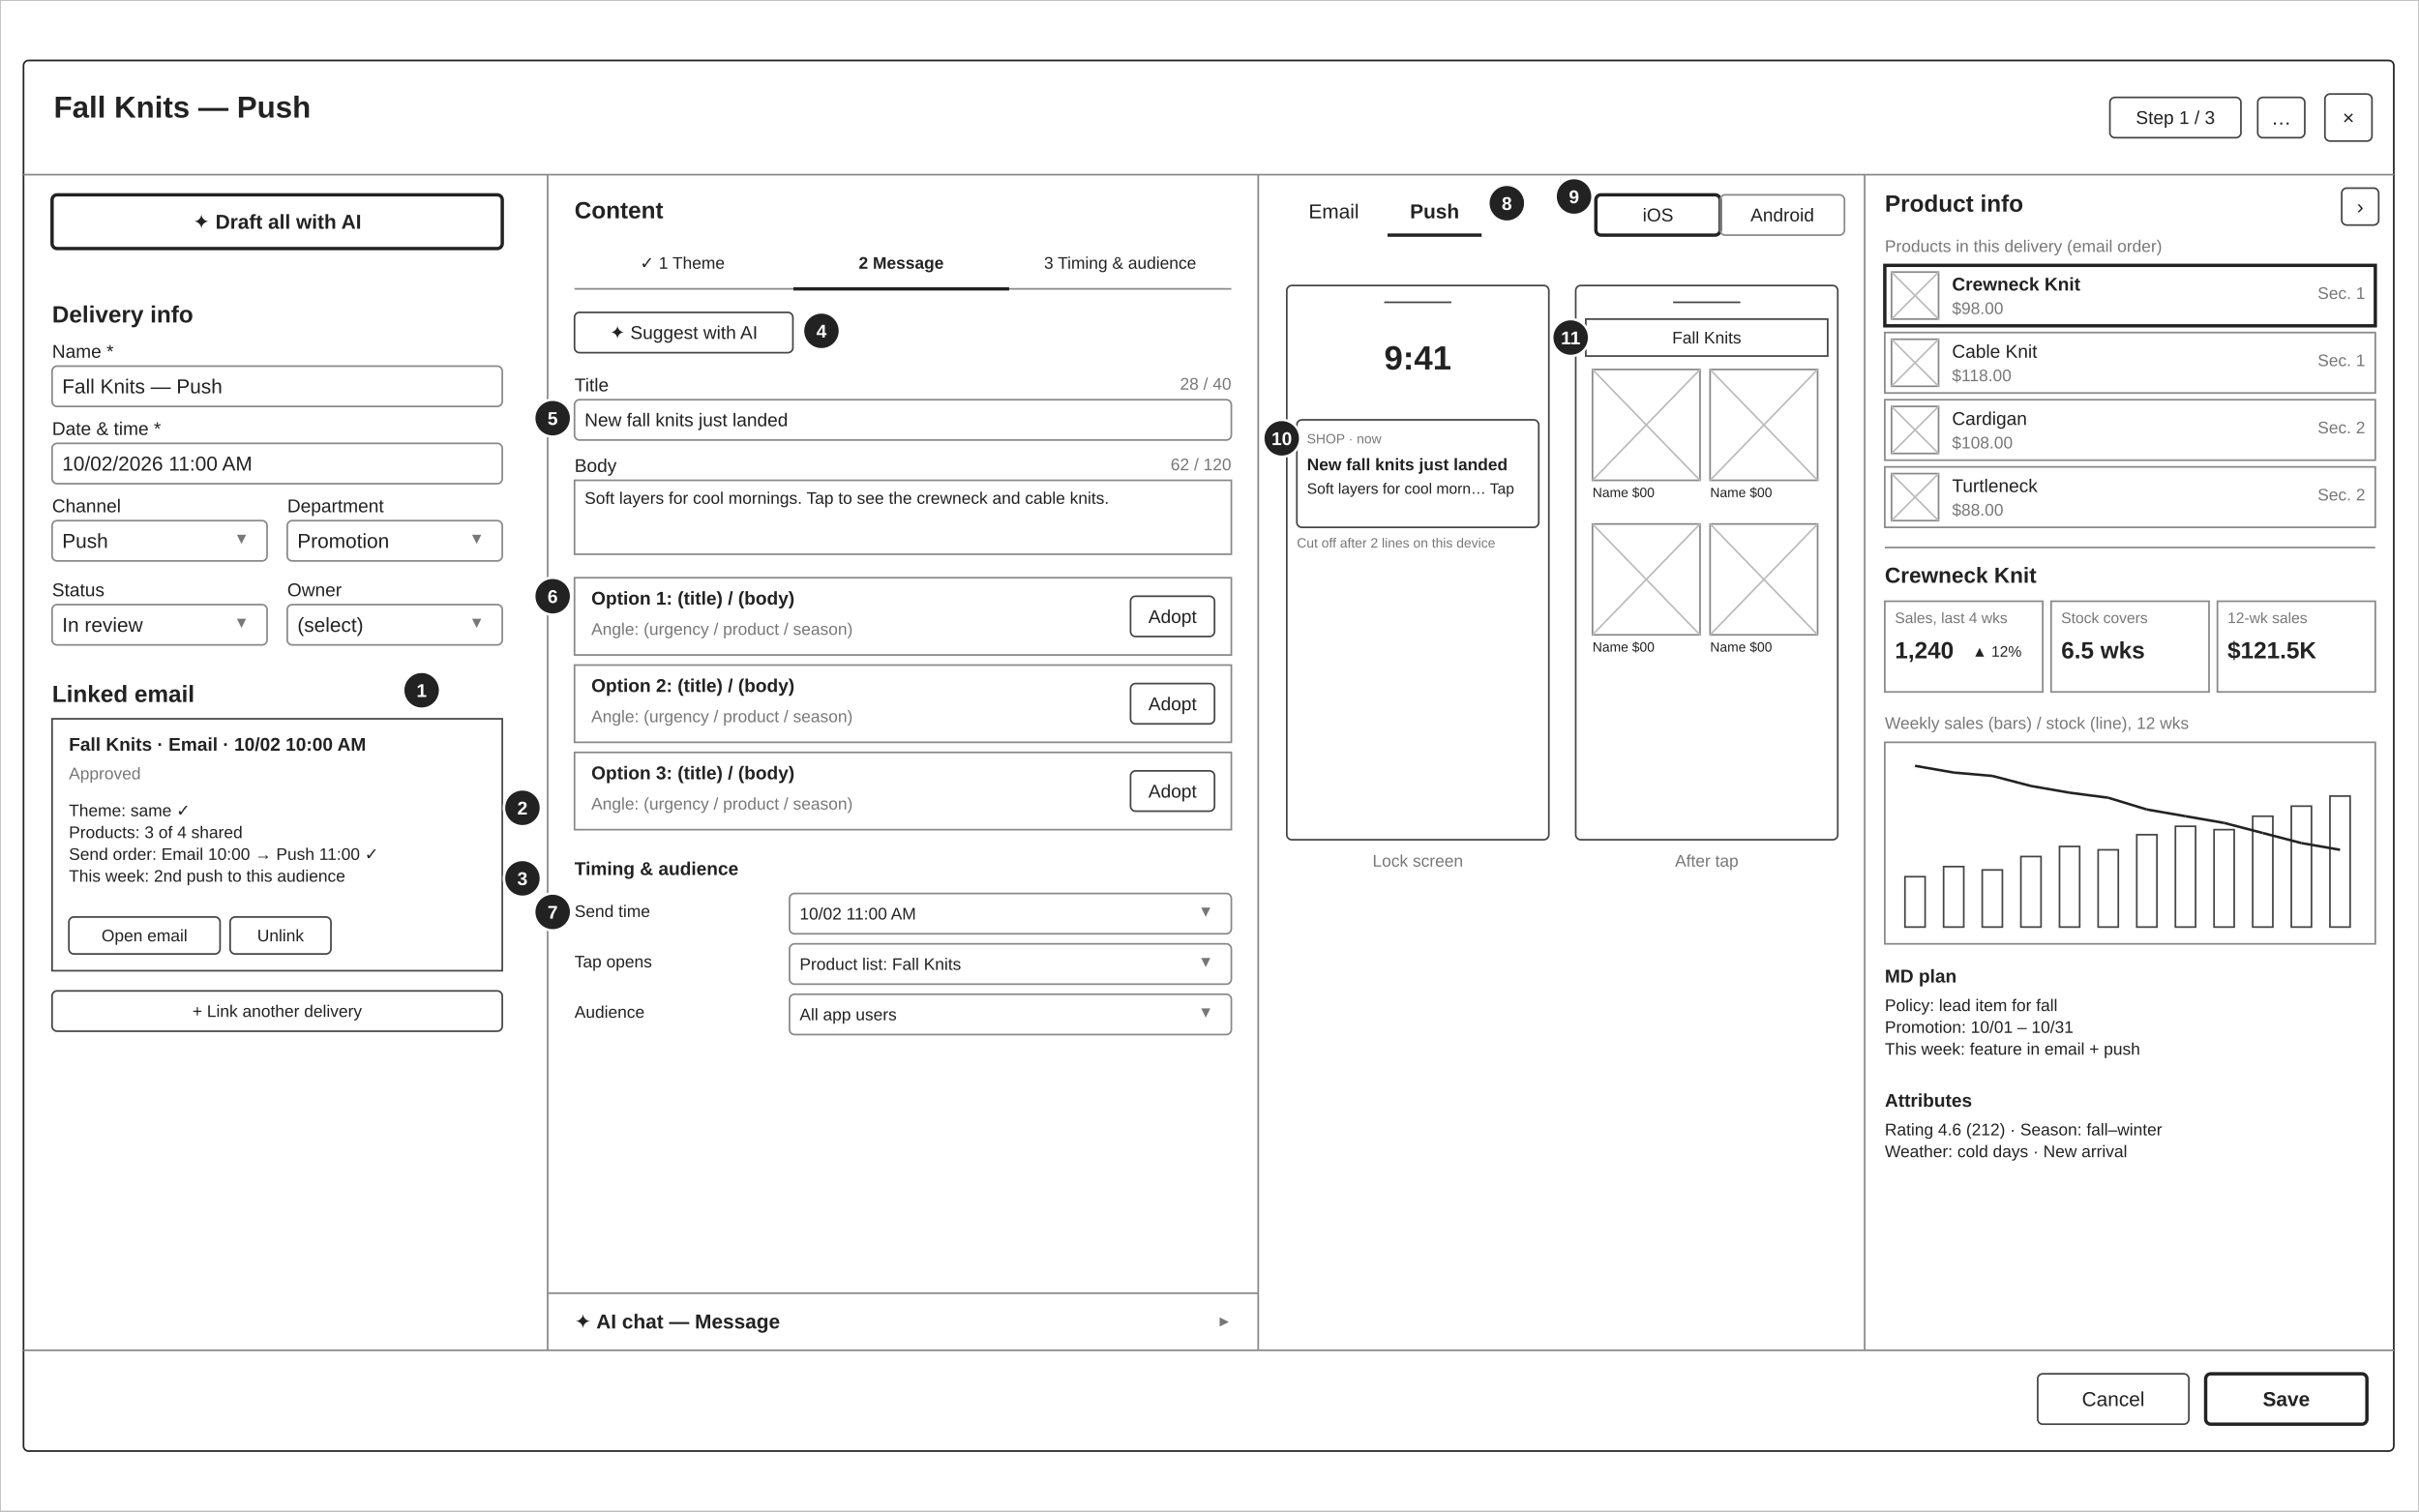
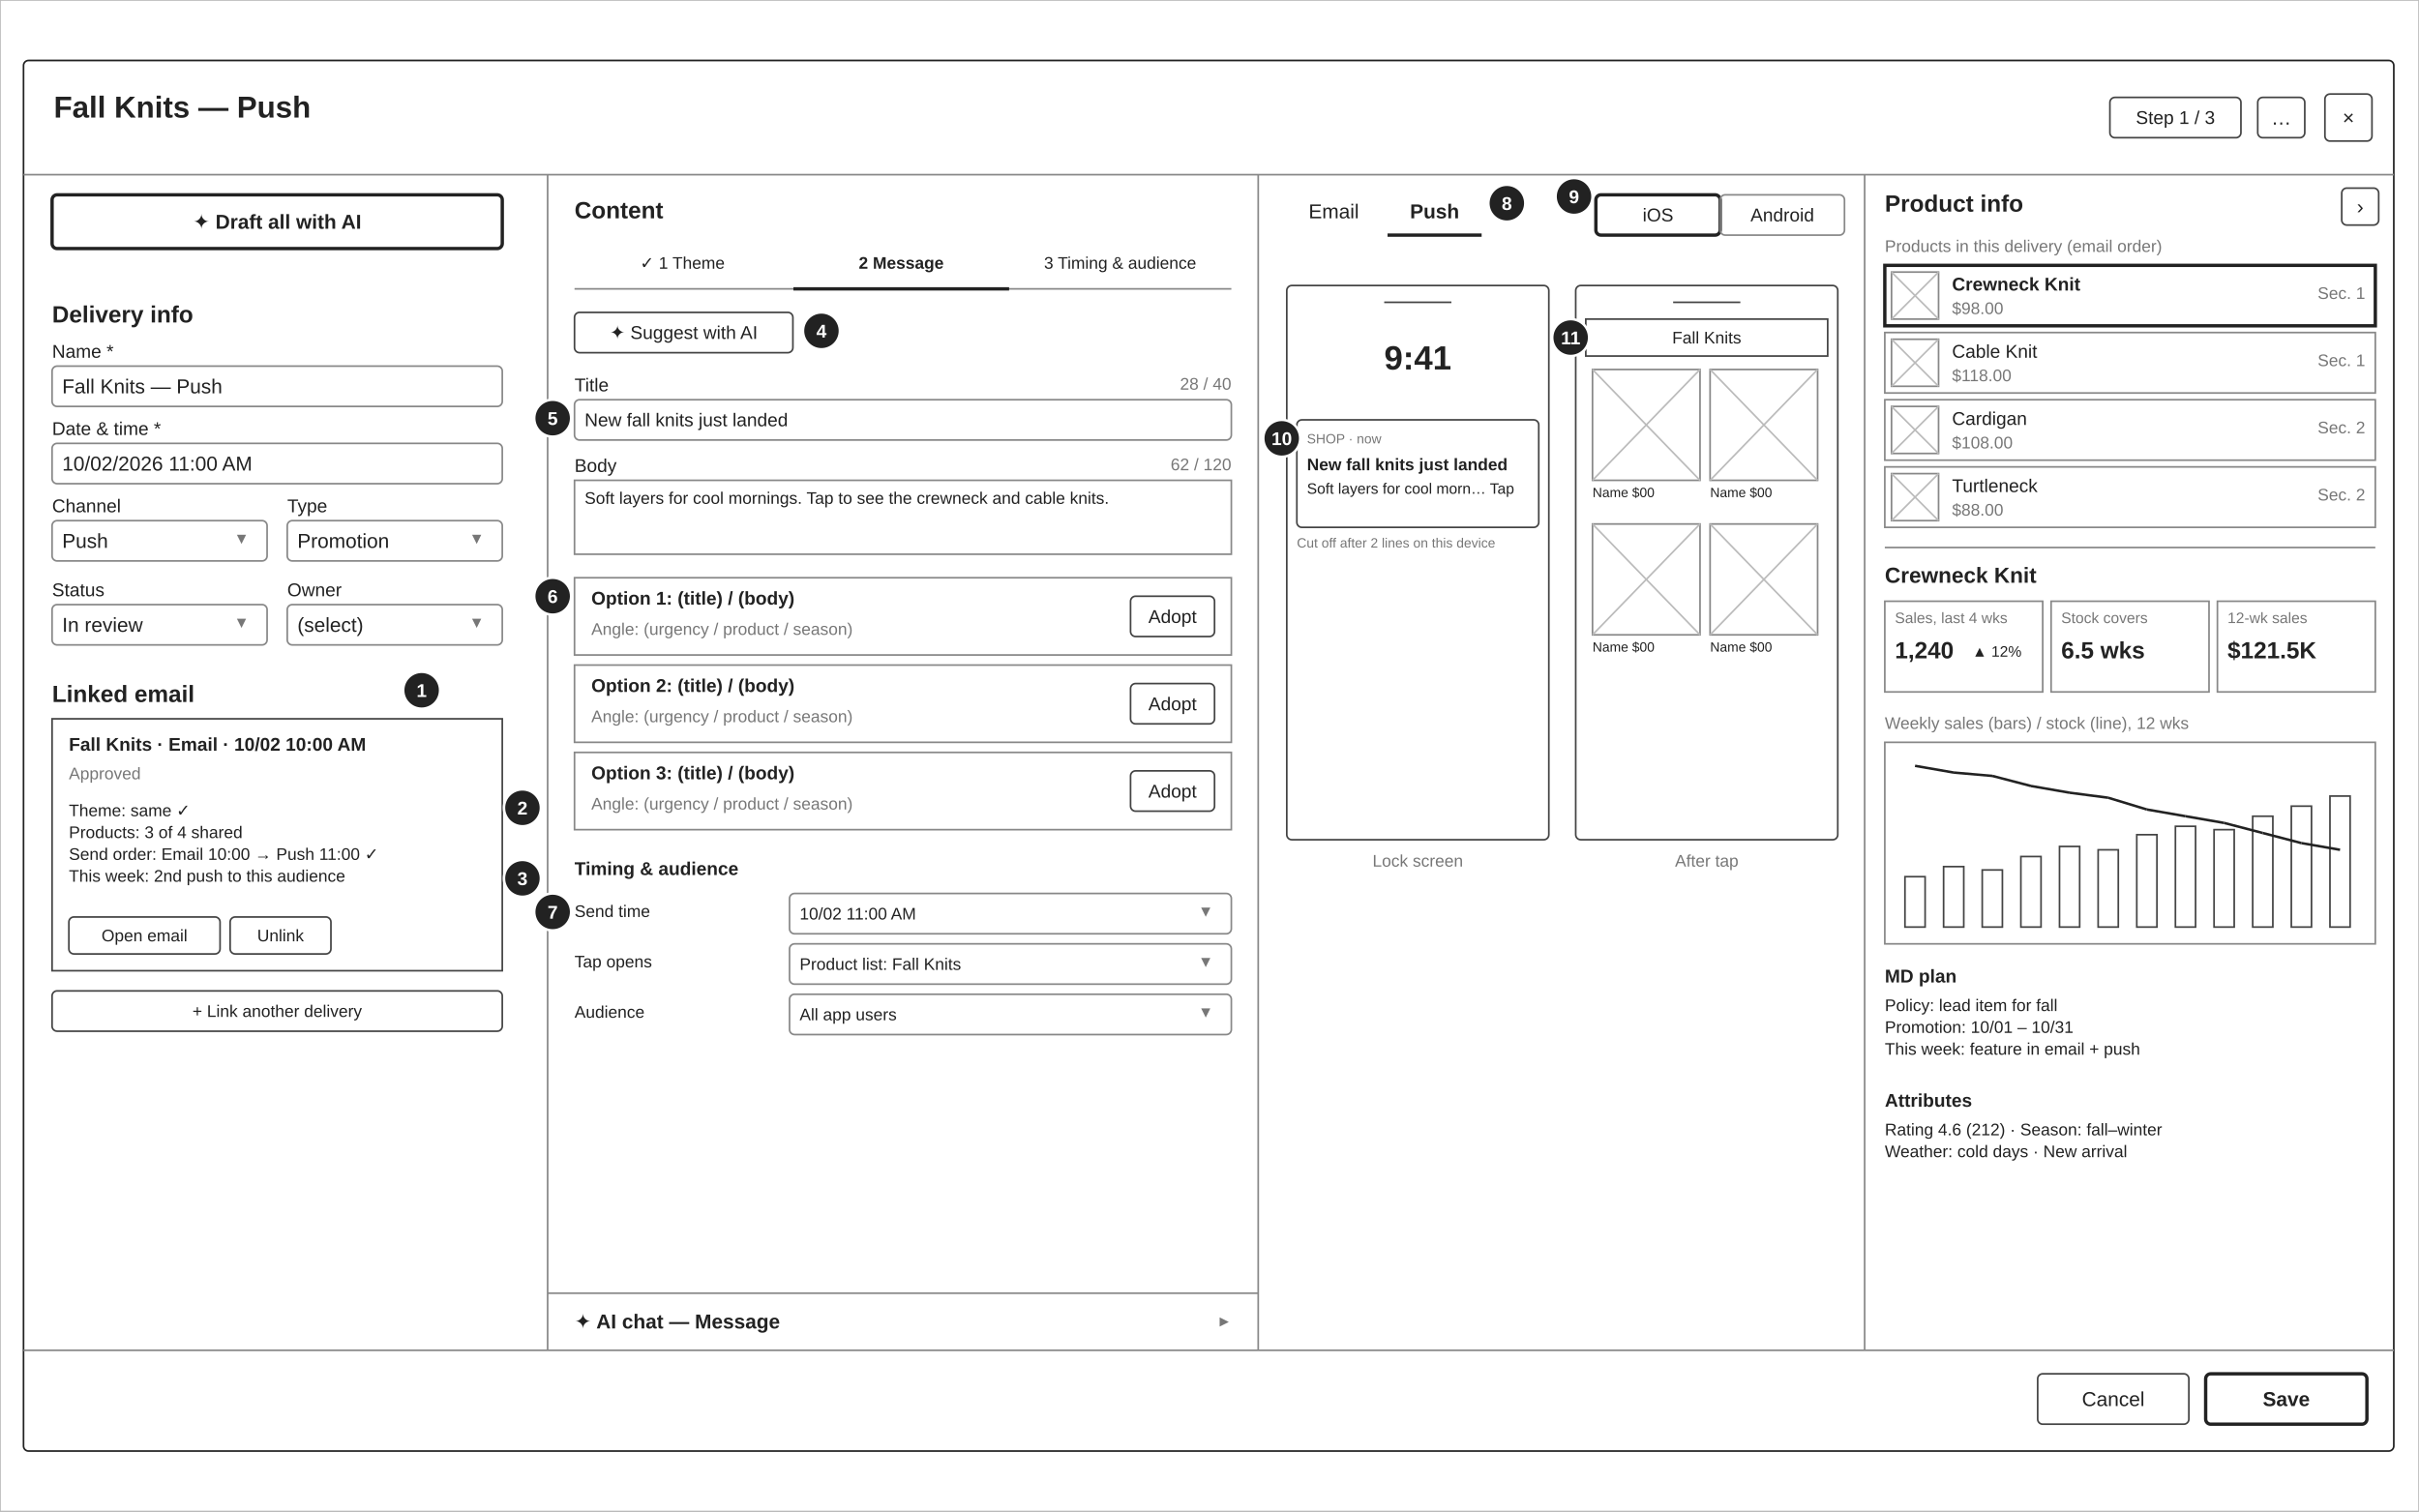
<svg xmlns="http://www.w3.org/2000/svg" width="1440" height="900" viewBox="0 0 1440 900" font-family="Segoe UI, Arial, sans-serif">
  <rect x="0" y="0" width="1440" height="900" fill="#FFFFFF" />
  <rect x="0.0" y="0.0" width="1440.0" height="900.0" rx="0" fill="none" stroke="#BBBBBB" stroke-width="1" />
  <rect x="14.0" y="36.0" width="1411.0" height="828.0" rx="3" fill="none" stroke="#222222" stroke-width="1" />
  <text x="32.0" y="70.0" font-size="18" fill="#222222" text-anchor="start" font-weight="bold">Fall Knits — Push</text>
  <rect x="1256.0" y="58.0" width="78.0" height="24.0" rx="3" fill="none" stroke="#444444" stroke-width="1" />
  <text x="1295.0" y="73.8" font-size="11" fill="#222222" text-anchor="middle">Step 1 / 3</text>
  <rect x="1344.0" y="58.0" width="28.0" height="24.0" rx="3" fill="none" stroke="#444444" stroke-width="1" />
  <text x="1358.0" y="74.2" font-size="12" fill="#222222" text-anchor="middle">…</text>
  <rect x="1384.0" y="56.0" width="28.0" height="28.0" rx="3" fill="none" stroke="#444444" stroke-width="1" />
  <text x="1398.0" y="74.2" font-size="12" fill="#222222" text-anchor="middle">×</text>
  <line x1="14.0" y1="104.0" x2="1425.0" y2="104.0" stroke="#888888" stroke-width="1" />
  <line x1="326.0" y1="104.0" x2="326.0" y2="804.0" stroke="#888888" stroke-width="1" />
  <line x1="749.0" y1="104.0" x2="749.0" y2="804.0" stroke="#888888" stroke-width="1" />
  <text x="342.0" y="130.0" font-size="14" fill="#222222" text-anchor="start" font-weight="bold">Content</text>
  <text x="406.2" y="160.0" font-size="10" fill="#222222" text-anchor="middle">✓ 1 Theme</text>
  <text x="536.5" y="160.0" font-size="10" fill="#222222" text-anchor="middle" font-weight="bold">2 Message</text>
  <text x="666.8" y="160.0" font-size="10" fill="#222222" text-anchor="middle">3 Timing &amp; audience</text>
  <line x1="342.0" y1="172.0" x2="733.0" y2="172.0" stroke="#888888" stroke-width="1" />
  <line x1="472.3" y1="172.0" x2="600.7" y2="172.0" stroke="#222222" stroke-width="2" />
  <line x1="14.0" y1="804.0" x2="1425.0" y2="804.0" stroke="#888888" stroke-width="1" />
  <rect x="1213.0" y="818.0" width="90.0" height="30.0" rx="3" fill="none" stroke="#444444" stroke-width="1" />
  <text x="1258.0" y="837.2" font-size="12" fill="#222222" text-anchor="middle">Cancel</text>
  <rect x="1313.0" y="818.0" width="96.0" height="30.0" rx="3" fill="none" stroke="#222222" stroke-width="2" />
  <text x="1361.0" y="837.2" font-size="12" fill="#222222" text-anchor="middle" font-weight="bold">Save</text>
  <rect x="31.0" y="116.0" width="268.0" height="32.0" rx="3" fill="none" stroke="#222222" stroke-width="2" />
  <text x="165.0" y="136.2" font-size="12" fill="#222222" text-anchor="middle" font-weight="bold">✦ Draft all with AI</text>
  <text x="31.0" y="192.0" font-size="14" fill="#222222" text-anchor="start" font-weight="bold">Delivery info</text>
  <text x="31.0" y="213.0" font-size="11" fill="#222222" text-anchor="start">Name *</text>
  <rect x="31.0" y="218.0" width="268.0" height="24.0" rx="3" fill="none" stroke="#888888" stroke-width="1" />
  <text x="37.0" y="234.2" font-size="12" fill="#222222" text-anchor="start">Fall Knits — Push</text>
  <text x="31.0" y="259.0" font-size="11" fill="#222222" text-anchor="start">Date &amp; time *</text>
  <rect x="31.0" y="264.0" width="268.0" height="24.0" rx="3" fill="none" stroke="#888888" stroke-width="1" />
  <text x="37.0" y="280.2" font-size="12" fill="#222222" text-anchor="start">10/02/2026 11:00 AM</text>
  <text x="31.0" y="305.0" font-size="11" fill="#222222" text-anchor="start">Channel</text>
  <rect x="31.0" y="310.0" width="128.0" height="24.0" rx="3" fill="none" stroke="#888888" stroke-width="1" />
  <text x="37.0" y="326.2" font-size="12" fill="#222222" text-anchor="start">Push</text>
  <text x="141.0" y="324.0" font-size="11" fill="#777777" text-anchor="start">▾</text>
-   <text x="171.0" y="305.0" font-size="11" fill="#222222" text-anchor="start">Department</text>
+   <text x="171.0" y="305.0" font-size="11" fill="#222222" text-anchor="start">Type</text>
  <rect x="171.0" y="310.0" width="128.0" height="24.0" rx="3" fill="none" stroke="#888888" stroke-width="1" />
  <text x="177.0" y="326.2" font-size="12" fill="#222222" text-anchor="start">Promotion</text>
  <text x="281.0" y="324.0" font-size="11" fill="#777777" text-anchor="start">▾</text>
  <text x="31.0" y="355.0" font-size="11" fill="#222222" text-anchor="start">Status</text>
  <rect x="31.0" y="360.0" width="128.0" height="24.0" rx="3" fill="none" stroke="#888888" stroke-width="1" />
  <text x="37.0" y="376.2" font-size="12" fill="#222222" text-anchor="start">In review</text>
  <text x="141.0" y="374.0" font-size="11" fill="#777777" text-anchor="start">▾</text>
  <text x="171.0" y="355.0" font-size="11" fill="#222222" text-anchor="start">Owner</text>
  <rect x="171.0" y="360.0" width="128.0" height="24.0" rx="3" fill="none" stroke="#888888" stroke-width="1" />
  <text x="177.0" y="376.2" font-size="12" fill="#222222" text-anchor="start">(select)</text>
  <text x="281.0" y="374.0" font-size="11" fill="#777777" text-anchor="start">▾</text>
  <text x="31.0" y="418.0" font-size="14" fill="#222222" text-anchor="start" font-weight="bold">Linked email</text>
  <rect x="31.0" y="428.0" width="268.0" height="150.0" rx="0" fill="none" stroke="#444444" stroke-width="1" />
  <text x="41.0" y="447.0" font-size="11" fill="#222222" text-anchor="start" font-weight="bold">Fall Knits · Email · 10/02 10:00 AM</text>
  <text x="41.0" y="464.0" font-size="10" fill="#777777" text-anchor="start">Approved</text>
  <text x="41.0" y="486.0" font-size="10" fill="#222222" text-anchor="start">Theme:  same ✓</text>
  <text x="41.0" y="499.0" font-size="10" fill="#222222" text-anchor="start">Products:  3 of 4 shared</text>
  <text x="41.0" y="512.0" font-size="10" fill="#222222" text-anchor="start">Send order:  Email 10:00 → Push 11:00 ✓</text>
  <text x="41.0" y="525.0" font-size="10" fill="#222222" text-anchor="start">This week:  2nd push to this audience</text>
  <rect x="41.0" y="546.0" width="90.0" height="22.0" rx="3" fill="none" stroke="#444444" stroke-width="1" />
  <text x="86.0" y="560.5" font-size="10" fill="#222222" text-anchor="middle">Open email</text>
  <rect x="137.0" y="546.0" width="60.0" height="22.0" rx="3" fill="none" stroke="#444444" stroke-width="1" />
  <text x="167.0" y="560.5" font-size="10" fill="#222222" text-anchor="middle">Unlink</text>
  <rect x="31.0" y="590.0" width="268.0" height="24.0" rx="3" fill="none" stroke="#444444" stroke-width="1" />
  <text x="165.0" y="605.5" font-size="10" fill="#222222" text-anchor="middle">+ Link another delivery</text>
  <rect x="342.0" y="186.0" width="130.0" height="24.0" rx="3" fill="none" stroke="#444444" stroke-width="1" />
  <text x="407.0" y="201.8" font-size="11" fill="#222222" text-anchor="middle">✦ Suggest with AI</text>
  <text x="342.0" y="233.0" font-size="11" fill="#222222" text-anchor="start">Title</text>
  <text x="733.0" y="232.0" font-size="10" fill="#777777" text-anchor="end">28 / 40</text>
  <rect x="342.0" y="238.0" width="391.0" height="24.0" rx="3" fill="none" stroke="#888888" stroke-width="1" />
  <text x="348.0" y="253.8" font-size="11" fill="#222222" text-anchor="start">New fall knits just landed</text>
  <text x="342.0" y="281.0" font-size="11" fill="#222222" text-anchor="start">Body</text>
  <text x="733.0" y="280.0" font-size="10" fill="#777777" text-anchor="end">62 / 120</text>
  <rect x="342.0" y="286.0" width="391.0" height="44.0" rx="0" fill="none" stroke="#888888" stroke-width="1" />
  <text x="348.0" y="300.0" font-size="10" fill="#222222" text-anchor="start">Soft layers for cool mornings. Tap to see the crewneck and cable knits.</text>
  <rect x="342.0" y="344.0" width="391.0" height="46.0" rx="0" fill="none" stroke="#888888" stroke-width="1" />
  <text x="352.0" y="360.0" font-size="11" fill="#222222" text-anchor="start" font-weight="bold">Option 1: (title) / (body)</text>
  <text x="352.0" y="378.0" font-size="10" fill="#777777" text-anchor="start">Angle: (urgency / product / season)</text>
  <rect x="673.0" y="355.0" width="50.0" height="24.0" rx="3" fill="none" stroke="#444444" stroke-width="1" />
  <text x="698.0" y="370.9" font-size="11" fill="#222222" text-anchor="middle">Adopt</text>
  <rect x="342.0" y="396.0" width="391.0" height="46.0" rx="0" fill="none" stroke="#888888" stroke-width="1" />
  <text x="352.0" y="412.0" font-size="11" fill="#222222" text-anchor="start" font-weight="bold">Option 2: (title) / (body)</text>
  <text x="352.0" y="430.0" font-size="10" fill="#777777" text-anchor="start">Angle: (urgency / product / season)</text>
  <rect x="673.0" y="407.0" width="50.0" height="24.0" rx="3" fill="none" stroke="#444444" stroke-width="1" />
  <text x="698.0" y="422.9" font-size="11" fill="#222222" text-anchor="middle">Adopt</text>
  <rect x="342.0" y="448.0" width="391.0" height="46.0" rx="0" fill="none" stroke="#888888" stroke-width="1" />
  <text x="352.0" y="464.0" font-size="11" fill="#222222" text-anchor="start" font-weight="bold">Option 3: (title) / (body)</text>
  <text x="352.0" y="482.0" font-size="10" fill="#777777" text-anchor="start">Angle: (urgency / product / season)</text>
  <rect x="673.0" y="459.0" width="50.0" height="24.0" rx="3" fill="none" stroke="#444444" stroke-width="1" />
  <text x="698.0" y="474.9" font-size="11" fill="#222222" text-anchor="middle">Adopt</text>
  <text x="342.0" y="521.0" font-size="11" fill="#222222" text-anchor="start" font-weight="bold">Timing &amp; audience</text>
  <text x="342.0" y="546.0" font-size="10" fill="#222222" text-anchor="start">Send time</text>
  <rect x="470.0" y="532.0" width="263.0" height="24.0" rx="3" fill="none" stroke="#888888" stroke-width="1" />
  <text x="476.0" y="547.5" font-size="10" fill="#222222" text-anchor="start">10/02 11:00 AM</text>
  <text x="715.0" y="546.0" font-size="11" fill="#777777" text-anchor="start">▾</text>
  <text x="342.0" y="576.0" font-size="10" fill="#222222" text-anchor="start">Tap opens</text>
  <rect x="470.0" y="562.0" width="263.0" height="24.0" rx="3" fill="none" stroke="#888888" stroke-width="1" />
  <text x="476.0" y="577.5" font-size="10" fill="#222222" text-anchor="start">Product list: Fall Knits</text>
  <text x="715.0" y="576.0" font-size="11" fill="#777777" text-anchor="start">▾</text>
  <text x="342.0" y="606.0" font-size="10" fill="#222222" text-anchor="start">Audience</text>
  <rect x="470.0" y="592.0" width="263.0" height="24.0" rx="3" fill="none" stroke="#888888" stroke-width="1" />
  <text x="476.0" y="607.5" font-size="10" fill="#222222" text-anchor="start">All app users</text>
  <text x="715.0" y="606.0" font-size="11" fill="#777777" text-anchor="start">▾</text>
  <line x1="326.0" y1="770.0" x2="749.0" y2="770.0" stroke="#888888" stroke-width="1" />
  <text x="342.0" y="791.0" font-size="12" fill="#222222" text-anchor="start" font-weight="bold">✦ AI chat — Message</text>
  <text x="726.0" y="790.0" font-size="11" fill="#777777" text-anchor="start">▸</text>
  <text x="794.0" y="130.0" font-size="12" fill="#222222" text-anchor="middle">Email</text>
  <text x="854.0" y="130.0" font-size="12" fill="#222222" text-anchor="middle" font-weight="bold">Push</text>
  <line x1="826.0" y1="140.0" x2="882.0" y2="140.0" stroke="#222222" stroke-width="2" />
  <rect x="950.0" y="116.0" width="74.0" height="24.0" rx="3" fill="none" stroke="#222222" stroke-width="2" />
  <text x="987.0" y="131.8" font-size="11" fill="#222222" text-anchor="middle">iOS</text>
  <rect x="1024.0" y="116.0" width="74.0" height="24.0" rx="3" fill="none" stroke="#888888" stroke-width="1" />
  <text x="1061.0" y="131.8" font-size="11" fill="#222222" text-anchor="middle">Android</text>
  <rect x="766.0" y="170.0" width="156.0" height="330.0" rx="3" fill="none" stroke="#444444" stroke-width="1" />
  <line x1="824.0" y1="180.0" x2="864.0" y2="180.0" stroke="#444444" stroke-width="1" />
  <text x="844.0" y="516.0" font-size="10" fill="#777777" text-anchor="middle">Lock screen</text>
  <text x="844.0" y="220.0" font-size="20" fill="#222222" text-anchor="middle" font-weight="bold">9:41</text>
  <rect x="772.0" y="250.0" width="144.0" height="64.0" rx="3" fill="none" stroke="#444444" stroke-width="1" />
  <text x="778.0" y="264.0" font-size="8" fill="#777777" text-anchor="start">SHOP · now</text>
  <text x="778.0" y="280.0" font-size="10" fill="#222222" text-anchor="start" font-weight="bold">New fall knits just landed</text>
  <text x="778.0" y="294.0" font-size="9" fill="#222222" text-anchor="start">Soft layers for cool morn… Tap</text>
  <text x="772.0" y="326.0" font-size="8" fill="#777777" text-anchor="start">Cut off after 2 lines on this device</text>
  <rect x="938.0" y="170.0" width="156.0" height="330.0" rx="3" fill="none" stroke="#444444" stroke-width="1" />
  <line x1="996.0" y1="180.0" x2="1036.0" y2="180.0" stroke="#444444" stroke-width="1" />
  <text x="1016.0" y="516.0" font-size="10" fill="#777777" text-anchor="middle">After tap</text>
  <rect x="944.0" y="190.0" width="144.0" height="22.0" rx="0" fill="none" stroke="#444444" stroke-width="1" />
  <text x="1016.0" y="204.5" font-size="10" fill="#222222" text-anchor="middle">Fall Knits</text>
  <rect x="948.0" y="220.0" width="64.0" height="66.0" rx="0" fill="none" stroke="#888888" stroke-width="1" />
  <line x1="948.0" y1="220.0" x2="1012.0" y2="286.0" stroke="#BBBBBB" stroke-width="1" />
  <line x1="1012.0" y1="220.0" x2="948.0" y2="286.0" stroke="#BBBBBB" stroke-width="1" />
  <text x="948.0" y="296.0" font-size="8" fill="#222222" text-anchor="start">Name  $00</text>
  <rect x="1018.0" y="220.0" width="64.0" height="66.0" rx="0" fill="none" stroke="#888888" stroke-width="1" />
  <line x1="1018.0" y1="220.0" x2="1082.0" y2="286.0" stroke="#BBBBBB" stroke-width="1" />
  <line x1="1082.0" y1="220.0" x2="1018.0" y2="286.0" stroke="#BBBBBB" stroke-width="1" />
  <text x="1018.0" y="296.0" font-size="8" fill="#222222" text-anchor="start">Name  $00</text>
  <rect x="948.0" y="312.0" width="64.0" height="66.0" rx="0" fill="none" stroke="#888888" stroke-width="1" />
  <line x1="948.0" y1="312.0" x2="1012.0" y2="378.0" stroke="#BBBBBB" stroke-width="1" />
  <line x1="1012.0" y1="312.0" x2="948.0" y2="378.0" stroke="#BBBBBB" stroke-width="1" />
  <text x="948.0" y="388.0" font-size="8" fill="#222222" text-anchor="start">Name  $00</text>
  <rect x="1018.0" y="312.0" width="64.0" height="66.0" rx="0" fill="none" stroke="#888888" stroke-width="1" />
  <line x1="1018.0" y1="312.0" x2="1082.0" y2="378.0" stroke="#BBBBBB" stroke-width="1" />
  <line x1="1082.0" y1="312.0" x2="1018.0" y2="378.0" stroke="#BBBBBB" stroke-width="1" />
  <text x="1018.0" y="388.0" font-size="8" fill="#222222" text-anchor="start">Name  $00</text>
  <line x1="1110.0" y1="104.0" x2="1110.0" y2="804.0" stroke="#888888" stroke-width="1" />
  <text x="1122.0" y="126.0" font-size="14" fill="#222222" text-anchor="start" font-weight="bold">Product info</text>
  <rect x="1394.0" y="112.0" width="22.0" height="22.0" rx="3" fill="none" stroke="#444444" stroke-width="1" />
  <text x="1405.0" y="127.2" font-size="12" fill="#222222" text-anchor="middle">›</text>
  <text x="1122.0" y="150.0" font-size="10" fill="#777777" text-anchor="start">Products in this delivery (email order)</text>
  <rect x="1122.0" y="158.0" width="292.0" height="36.0" rx="0" fill="none" stroke="#222222" stroke-width="2" />
  <rect x="1126.0" y="162.0" width="28.0" height="28.0" rx="0" fill="none" stroke="#888888" stroke-width="1" />
  <line x1="1126.0" y1="162.0" x2="1154.0" y2="190.0" stroke="#BBBBBB" stroke-width="1" />
  <line x1="1154.0" y1="162.0" x2="1126.0" y2="190.0" stroke="#BBBBBB" stroke-width="1" />
  <text x="1162.0" y="173.0" font-size="11" fill="#222222" text-anchor="start" font-weight="bold">Crewneck Knit</text>
  <text x="1162.0" y="187.0" font-size="10" fill="#777777" text-anchor="start">$98.00</text>
  <text x="1408.0" y="178.0" font-size="10" fill="#777777" text-anchor="end">Sec. 1</text>
  <rect x="1122.0" y="198.0" width="292.0" height="36.0" rx="0" fill="none" stroke="#888888" stroke-width="1" />
  <rect x="1126.0" y="202.0" width="28.0" height="28.0" rx="0" fill="none" stroke="#888888" stroke-width="1" />
  <line x1="1126.0" y1="202.0" x2="1154.0" y2="230.0" stroke="#BBBBBB" stroke-width="1" />
  <line x1="1154.0" y1="202.0" x2="1126.0" y2="230.0" stroke="#BBBBBB" stroke-width="1" />
  <text x="1162.0" y="213.0" font-size="11" fill="#222222" text-anchor="start">Cable Knit</text>
  <text x="1162.0" y="227.0" font-size="10" fill="#777777" text-anchor="start">$118.00</text>
  <text x="1408.0" y="218.0" font-size="10" fill="#777777" text-anchor="end">Sec. 1</text>
  <rect x="1122.0" y="238.0" width="292.0" height="36.0" rx="0" fill="none" stroke="#888888" stroke-width="1" />
  <rect x="1126.0" y="242.0" width="28.0" height="28.0" rx="0" fill="none" stroke="#888888" stroke-width="1" />
  <line x1="1126.0" y1="242.0" x2="1154.0" y2="270.0" stroke="#BBBBBB" stroke-width="1" />
  <line x1="1154.0" y1="242.0" x2="1126.0" y2="270.0" stroke="#BBBBBB" stroke-width="1" />
  <text x="1162.0" y="253.0" font-size="11" fill="#222222" text-anchor="start">Cardigan</text>
  <text x="1162.0" y="267.0" font-size="10" fill="#777777" text-anchor="start">$108.00</text>
  <text x="1408.0" y="258.0" font-size="10" fill="#777777" text-anchor="end">Sec. 2</text>
  <rect x="1122.0" y="278.0" width="292.0" height="36.0" rx="0" fill="none" stroke="#888888" stroke-width="1" />
  <rect x="1126.0" y="282.0" width="28.0" height="28.0" rx="0" fill="none" stroke="#888888" stroke-width="1" />
  <line x1="1126.0" y1="282.0" x2="1154.0" y2="310.0" stroke="#BBBBBB" stroke-width="1" />
  <line x1="1154.0" y1="282.0" x2="1126.0" y2="310.0" stroke="#BBBBBB" stroke-width="1" />
  <text x="1162.0" y="293.0" font-size="11" fill="#222222" text-anchor="start">Turtleneck</text>
  <text x="1162.0" y="307.0" font-size="10" fill="#777777" text-anchor="start">$88.00</text>
  <text x="1408.0" y="298.0" font-size="10" fill="#777777" text-anchor="end">Sec. 2</text>
  <line x1="1122.0" y1="326.0" x2="1414.0" y2="326.0" stroke="#888888" stroke-width="1" />
  <text x="1122.0" y="347.0" font-size="13" fill="#222222" text-anchor="start" font-weight="bold">Crewneck Knit</text>
  <rect x="1122.0" y="358.0" width="94.0" height="54.0" rx="0" fill="none" stroke="#888888" stroke-width="1" />
  <text x="1128.0" y="371.0" font-size="9" fill="#777777" text-anchor="start">Sales, last 4 wks</text>
  <text x="1128.0" y="392.0" font-size="14" fill="#222222" text-anchor="start" font-weight="bold">1,240</text>
  <text x="1174.0" y="391.0" font-size="9" fill="#222222" text-anchor="start">▲ 12%</text>
  <rect x="1221.0" y="358.0" width="94.0" height="54.0" rx="0" fill="none" stroke="#888888" stroke-width="1" />
  <text x="1227.0" y="371.0" font-size="9" fill="#777777" text-anchor="start">Stock covers</text>
  <text x="1227.0" y="392.0" font-size="14" fill="#222222" text-anchor="start" font-weight="bold">6.5 wks</text>
  <rect x="1320.0" y="358.0" width="94.0" height="54.0" rx="0" fill="none" stroke="#888888" stroke-width="1" />
  <text x="1326.0" y="371.0" font-size="9" fill="#777777" text-anchor="start">12-wk sales</text>
  <text x="1326.0" y="392.0" font-size="14" fill="#222222" text-anchor="start" font-weight="bold">$121.5K</text>
  <text x="1122.0" y="434.0" font-size="10" fill="#777777" text-anchor="start">Weekly sales (bars) / stock (line), 12 wks</text>
  <rect x="1122.0" y="442.0" width="292.0" height="120.0" rx="0" fill="none" stroke="#888888" stroke-width="1" />
  <rect x="1134.0" y="522.0" width="12.0" height="30.0" rx="0" fill="none" stroke="#444444" stroke-width="1" />
  <rect x="1157.0" y="516.0" width="12.0" height="36.0" rx="0" fill="none" stroke="#444444" stroke-width="1" />
  <rect x="1180.0" y="518.0" width="12.0" height="34.0" rx="0" fill="none" stroke="#444444" stroke-width="1" />
  <rect x="1203.0" y="510.0" width="12.0" height="42.0" rx="0" fill="none" stroke="#444444" stroke-width="1" />
  <rect x="1226.0" y="504.0" width="12.0" height="48.0" rx="0" fill="none" stroke="#444444" stroke-width="1" />
  <rect x="1249.0" y="506.0" width="12.0" height="46.0" rx="0" fill="none" stroke="#444444" stroke-width="1" />
  <rect x="1272.0" y="497.0" width="12.0" height="55.0" rx="0" fill="none" stroke="#444444" stroke-width="1" />
  <rect x="1295.0" y="492.0" width="12.0" height="60.0" rx="0" fill="none" stroke="#444444" stroke-width="1" />
  <rect x="1318.0" y="494.0" width="12.0" height="58.0" rx="0" fill="none" stroke="#444444" stroke-width="1" />
  <rect x="1341.0" y="486.0" width="12.0" height="66.0" rx="0" fill="none" stroke="#444444" stroke-width="1" />
  <rect x="1364.0" y="480.0" width="12.0" height="72.0" rx="0" fill="none" stroke="#444444" stroke-width="1" />
  <rect x="1387.0" y="474.0" width="12.0" height="78.0" rx="0" fill="none" stroke="#444444" stroke-width="1" />
  <line x1="1140.0" y1="456.0" x2="1163.0" y2="460.0" stroke="#222222" stroke-width="1.5" />
  <line x1="1163.0" y1="460.0" x2="1186.0" y2="462.0" stroke="#222222" stroke-width="1.5" />
  <line x1="1186.0" y1="462.0" x2="1209.0" y2="468.0" stroke="#222222" stroke-width="1.5" />
  <line x1="1209.0" y1="468.0" x2="1232.0" y2="472.0" stroke="#222222" stroke-width="1.5" />
  <line x1="1232.0" y1="472.0" x2="1255.0" y2="475.0" stroke="#222222" stroke-width="1.5" />
  <line x1="1255.0" y1="475.0" x2="1278.0" y2="482.0" stroke="#222222" stroke-width="1.5" />
  <line x1="1278.0" y1="482.0" x2="1301.0" y2="486.0" stroke="#222222" stroke-width="1.5" />
  <line x1="1301.0" y1="486.0" x2="1324.0" y2="490.0" stroke="#222222" stroke-width="1.5" />
  <line x1="1324.0" y1="490.0" x2="1347.0" y2="496.0" stroke="#222222" stroke-width="1.5" />
  <line x1="1347.0" y1="496.0" x2="1370.0" y2="502.0" stroke="#222222" stroke-width="1.5" />
  <line x1="1370.0" y1="502.0" x2="1393.0" y2="506.0" stroke="#222222" stroke-width="1.5" />
  <text x="1122.0" y="585.0" font-size="11" fill="#222222" text-anchor="start" font-weight="bold">MD plan</text>
  <text x="1122.0" y="602.0" font-size="10" fill="#222222" text-anchor="start">Policy: lead item for fall</text>
  <text x="1122.0" y="615.0" font-size="10" fill="#222222" text-anchor="start">Promotion: 10/01 – 10/31</text>
  <text x="1122.0" y="628.0" font-size="10" fill="#222222" text-anchor="start">This week: feature in email + push</text>
  <text x="1122.0" y="659.0" font-size="11" fill="#222222" text-anchor="start" font-weight="bold">Attributes</text>
  <text x="1122.0" y="676.0" font-size="10" fill="#222222" text-anchor="start">Rating 4.6 (212) · Season: fall–winter</text>
  <text x="1122.0" y="689.0" font-size="10" fill="#222222" text-anchor="start">Weather: cold days · New arrival</text>
  <circle cx="251" cy="411" r="11" fill="#222222" stroke="#FFFFFF" stroke-width="1.5" />
  <text x="251" y="415" font-size="11" font-weight="bold" fill="#FFFFFF" text-anchor="middle">1</text>
  <circle cx="311" cy="481" r="11" fill="#222222" stroke="#FFFFFF" stroke-width="1.5" />
  <text x="311" y="485" font-size="11" font-weight="bold" fill="#FFFFFF" text-anchor="middle">2</text>
  <circle cx="311" cy="523" r="11" fill="#222222" stroke="#FFFFFF" stroke-width="1.5" />
  <text x="311" y="527" font-size="11" font-weight="bold" fill="#FFFFFF" text-anchor="middle">3</text>
  <circle cx="489" cy="197" r="11" fill="#222222" stroke="#FFFFFF" stroke-width="1.5" />
  <text x="489" y="201" font-size="11" font-weight="bold" fill="#FFFFFF" text-anchor="middle">4</text>
  <circle cx="329" cy="249" r="11" fill="#222222" stroke="#FFFFFF" stroke-width="1.5" />
  <text x="329" y="253" font-size="11" font-weight="bold" fill="#FFFFFF" text-anchor="middle">5</text>
  <circle cx="329" cy="355" r="11" fill="#222222" stroke="#FFFFFF" stroke-width="1.5" />
  <text x="329" y="359" font-size="11" font-weight="bold" fill="#FFFFFF" text-anchor="middle">6</text>
  <circle cx="329" cy="543" r="11" fill="#222222" stroke="#FFFFFF" stroke-width="1.5" />
  <text x="329" y="547" font-size="11" font-weight="bold" fill="#FFFFFF" text-anchor="middle">7</text>
  <circle cx="897" cy="121" r="11" fill="#222222" stroke="#FFFFFF" stroke-width="1.5" />
  <text x="897" y="125" font-size="11" font-weight="bold" fill="#FFFFFF" text-anchor="middle">8</text>
  <circle cx="937" cy="117" r="11" fill="#222222" stroke="#FFFFFF" stroke-width="1.5" />
  <text x="937" y="121" font-size="11" font-weight="bold" fill="#FFFFFF" text-anchor="middle">9</text>
  <circle cx="763" cy="261" r="11" fill="#222222" stroke="#FFFFFF" stroke-width="1.5" />
  <text x="763" y="265" font-size="11" font-weight="bold" fill="#FFFFFF" text-anchor="middle">10</text>
  <circle cx="935" cy="201" r="11" fill="#222222" stroke="#FFFFFF" stroke-width="1.5" />
  <text x="935" y="205" font-size="11" font-weight="bold" fill="#FFFFFF" text-anchor="middle">11</text>
</svg>
